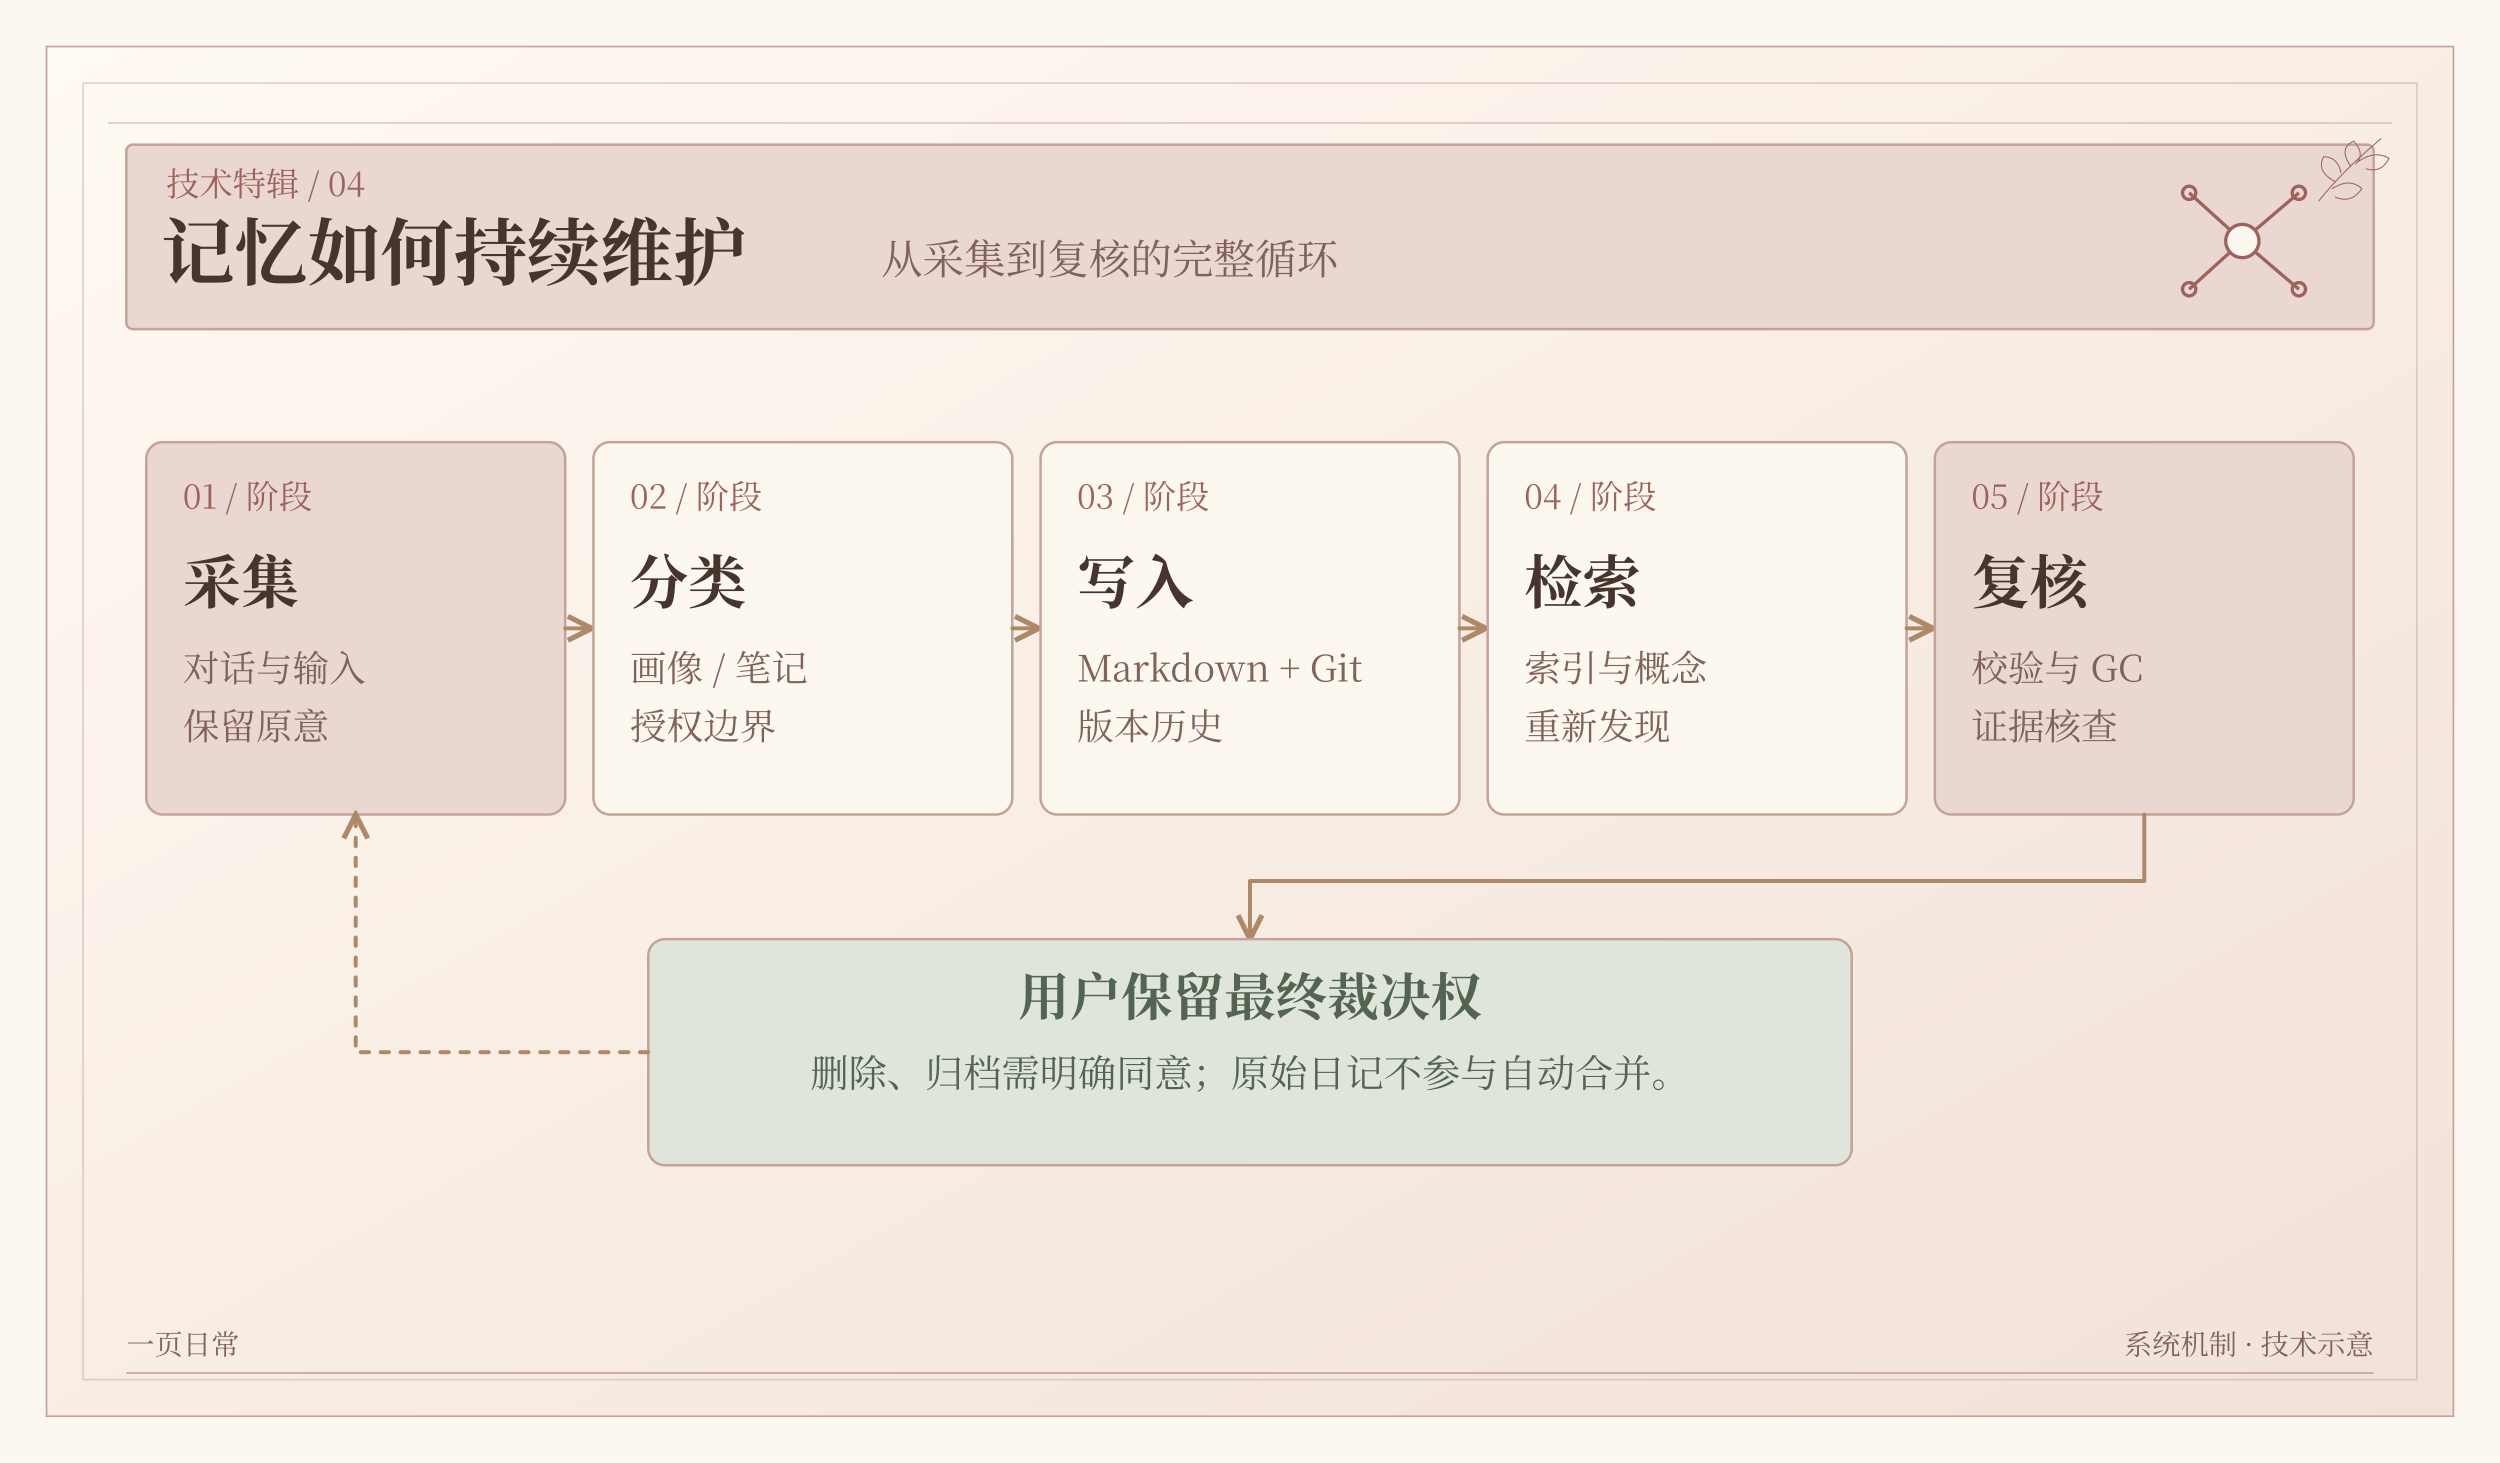
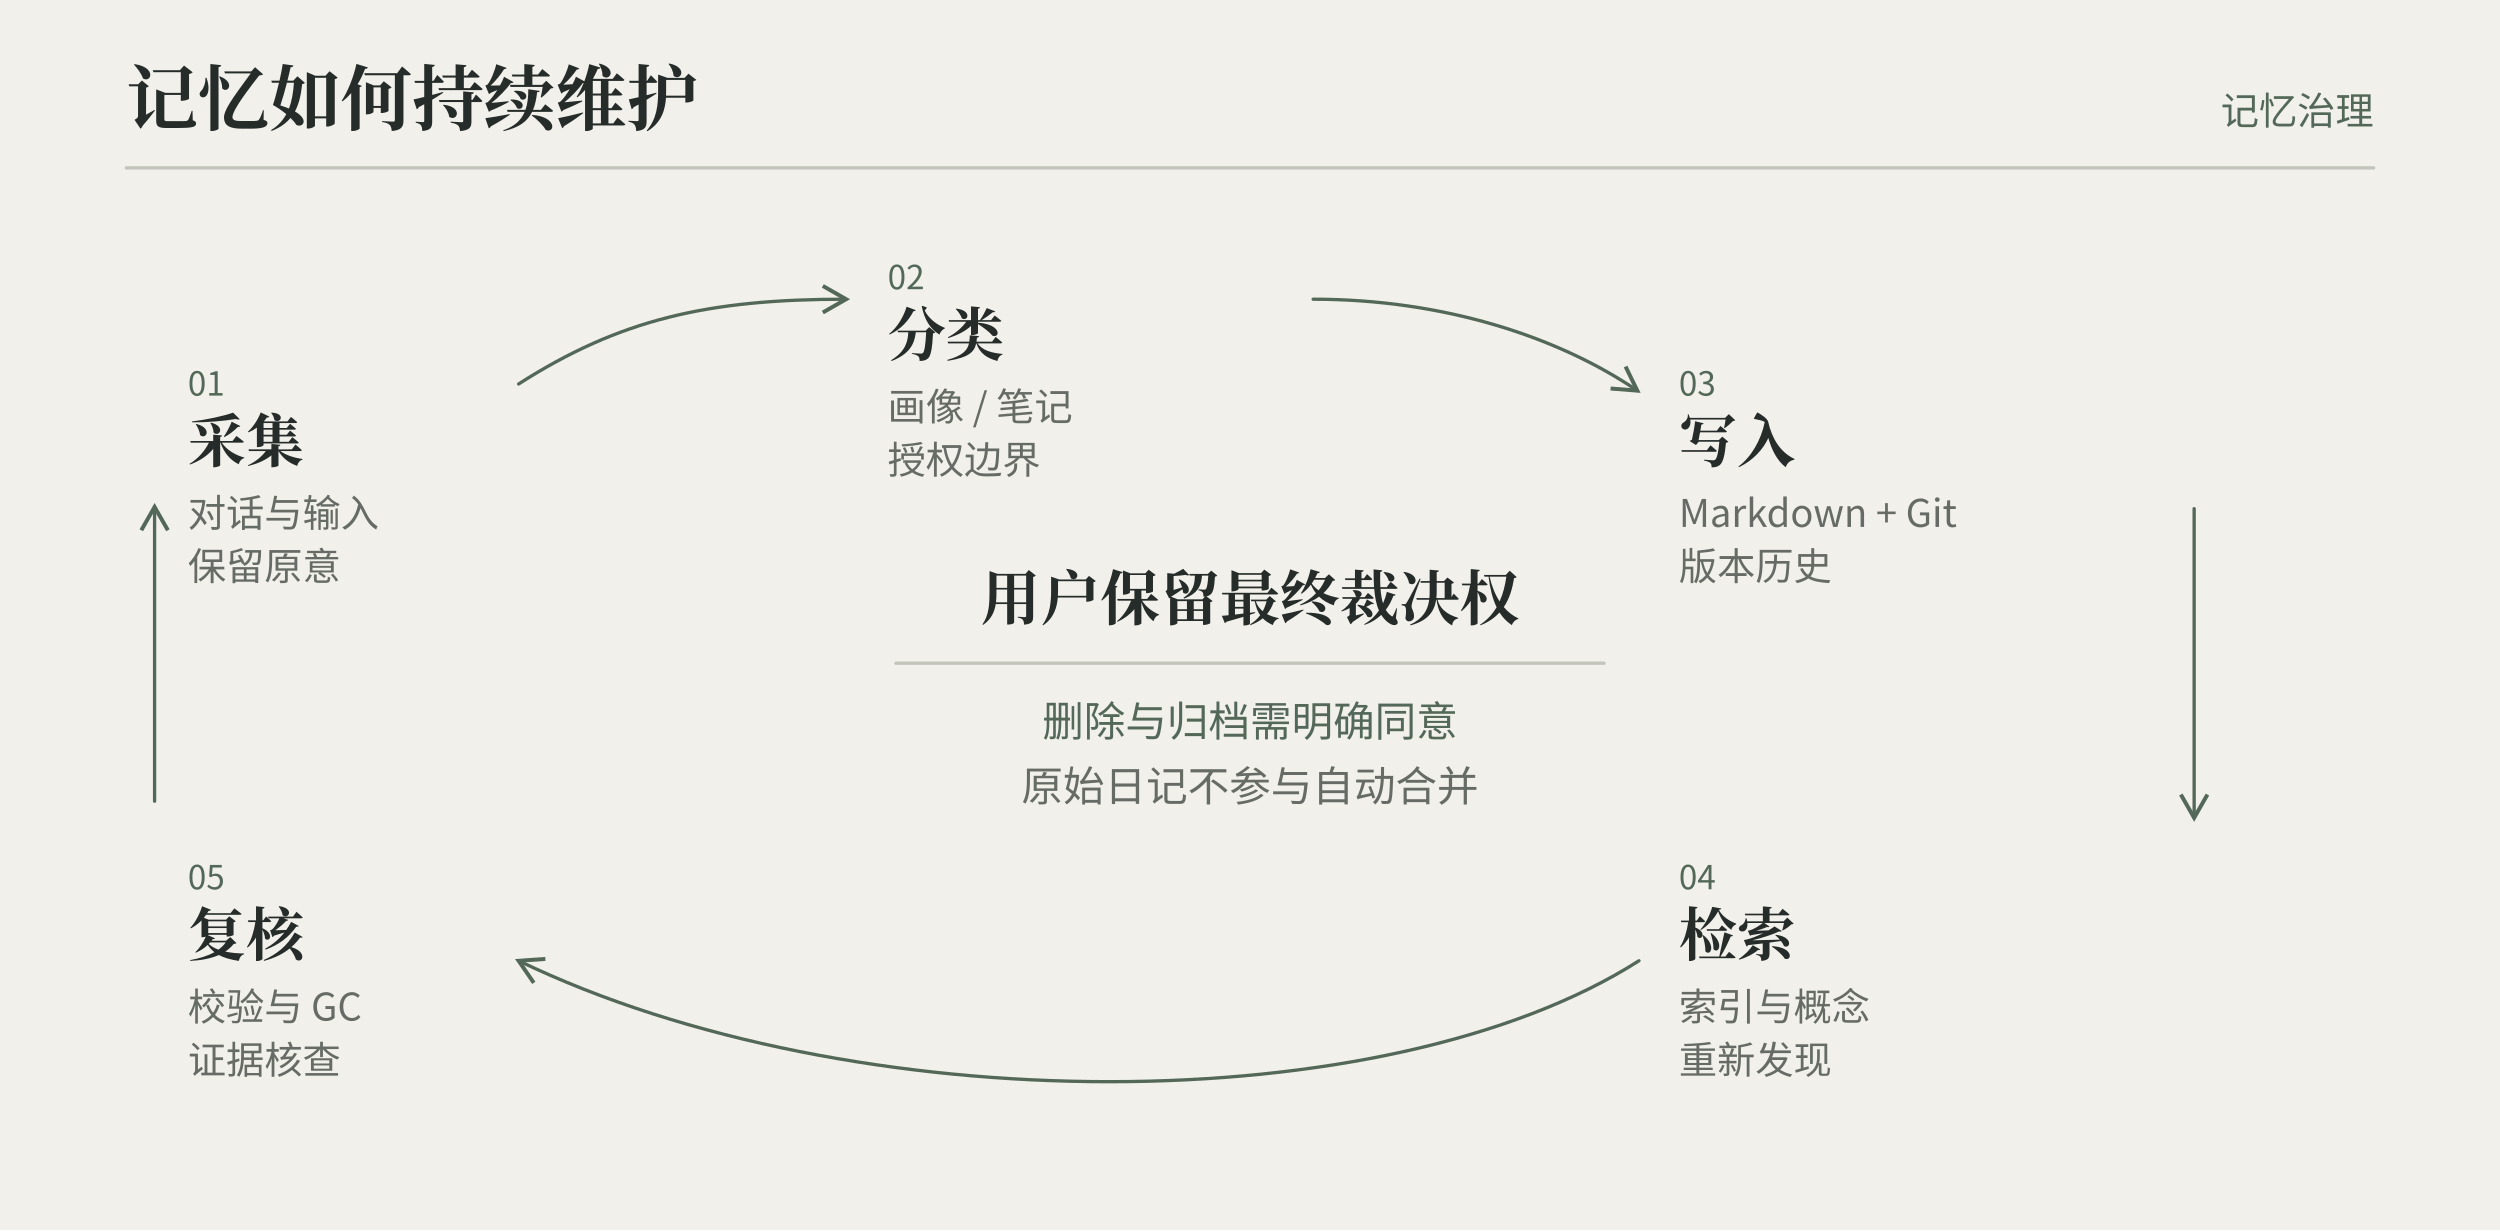
- <svg xmlns="http://www.w3.org/2000/svg" width="1504" height="880" viewBox="0 0 1504 880" role="img" aria-labelledby="title desc" lang="zh-CN">
+ <svg xmlns="http://www.w3.org/2000/svg" width="1504" height="740" viewBox="0 0 1504 740" role="img" aria-labelledby="title desc" lang="zh-CN">
  <defs>
-     <linearGradient id="paper" x1="0" y1="0" x2="1" y2="1">
-       <stop stop-color="#fffaf2" />
-       <stop offset="1" stop-color="#f1e1d9" />
-     </linearGradient>
-     <marker id="arrow" markerWidth="8" markerHeight="8" refX="7" refY="4" orient="auto">
-       <path d="M1 1L7 4L1 7" fill="none" stroke="#ad8968" stroke-width="1.3" />
+     <marker id="arrow" markerWidth="10" markerHeight="10" refX="8" refY="5" orient="auto">
+       <path d="M1 1L8 5L1 9" fill="none" stroke="#536858" stroke-width="1.2" />
    </marker>
  </defs>
-   <rect width="1504" height="880" fill="#fcf8f1" />
-   <rect x="28" y="28" width="1448" height="824" fill="url(#paper)" stroke="#c5a298" />
-   <path d="M50 50H1454V830H50Z" fill="none" stroke="#c5a298" stroke-opacity=".48" />
-   <path d="M65 74H1439" stroke="#c5a298" stroke-opacity=".55" />
-   <rect x="76" y="87" width="1352" height="111" rx="4" fill="#ead7d1" stroke="#c5a298" stroke-width="1.5" />
-   <text x="100" y="118" font-family="'Noto Serif CJK SC','Songti SC','STSong','SimSun',serif" font-size="20" fill="#9e625e" text-anchor="start">技术特辑  /  04</text>
-   <text x="97" y="168" font-family="'Noto Serif CJK SC','Songti SC','STSong','SimSun',serif" font-size="44" fill="#47342f" text-anchor="start" font-weight="600">记忆如何持续维护</text>
-   <text x="530" y="165" font-family="'Noto Serif CJK SC','Songti SC','STSong','SimSun',serif" font-size="25" fill="#81625b" text-anchor="start">从采集到复核的完整循环</text>
-   <g transform="translate(1310 109)" stroke="#9e625e" fill="none" stroke-width="2">
-     <path d="M39 36L7 7M39 36L73 7M39 36L7 65M39 36L73 65" />
-     <circle cx="39" cy="36" r="10" fill="#fcf7ef" />
-     <circle cx="7" cy="7" r="4" />
-     <circle cx="73" cy="7" r="4" />
-     <circle cx="7" cy="65" r="4" />
-     <circle cx="73" cy="65" r="4" />
-   </g>
-   <g transform="translate(1395 82) scale(.37)" fill="none" stroke="#9e625e" stroke-width="1.7" stroke-linecap="round" stroke-linejoin="round">
-     <path d="M0 105Q39 56 101 4M27 74Q-5 57 8 33Q31 34 36 59M52 49Q31 19 57 8Q76 29 60 45M64 41Q92 22 114 36Q102 60 77 53M22 85Q50 67 70 85Q53 110 27 99" />
-   </g>
-   <rect x="88" y="266" width="252" height="224" rx="10" fill="#ead7d1" stroke="#c5a298" stroke-width="1.5" />
-   <text x="110" y="306" font-family="'Noto Serif CJK SC','Songti SC','STSong','SimSun',serif" font-size="20" fill="#9e625e" text-anchor="start">01 / 阶段</text>
-   <text x="110" y="363" font-family="'Noto Serif CJK SC','Songti SC','STSong','SimSun',serif" font-size="35" fill="#47342f" text-anchor="start" font-weight="600">采集</text>
-   <text x="110" y="410" font-family="'Noto Serif CJK SC','Songti SC','STSong','SimSun',serif" font-size="22" fill="#81625b" text-anchor="start">对话与输入</text>
-   <text x="110" y="445" font-family="'Noto Serif CJK SC','Songti SC','STSong','SimSun',serif" font-size="22" fill="#81625b" text-anchor="start">保留原意</text>
-   <path d="M340 378H356" fill="none" stroke="#ad8968" stroke-width="2.4" stroke-linecap="round" stroke-linejoin="round" marker-end="url(#arrow)" />
-   <rect x="357" y="266" width="252" height="224" rx="10" fill="#fcf7ef" stroke="#c5a298" stroke-width="1.5" />
-   <text x="379" y="306" font-family="'Noto Serif CJK SC','Songti SC','STSong','SimSun',serif" font-size="20" fill="#9e625e" text-anchor="start">02 / 阶段</text>
-   <text x="379" y="363" font-family="'Noto Serif CJK SC','Songti SC','STSong','SimSun',serif" font-size="35" fill="#47342f" text-anchor="start" font-weight="600">分类</text>
-   <text x="379" y="410" font-family="'Noto Serif CJK SC','Songti SC','STSong','SimSun',serif" font-size="22" fill="#81625b" text-anchor="start">画像 / 笔记</text>
-   <text x="379" y="445" font-family="'Noto Serif CJK SC','Songti SC','STSong','SimSun',serif" font-size="22" fill="#81625b" text-anchor="start">授权边界</text>
-   <path d="M609 378H625" fill="none" stroke="#ad8968" stroke-width="2.4" stroke-linecap="round" stroke-linejoin="round" marker-end="url(#arrow)" />
-   <rect x="626" y="266" width="252" height="224" rx="10" fill="#fcf7ef" stroke="#c5a298" stroke-width="1.5" />
-   <text x="648" y="306" font-family="'Noto Serif CJK SC','Songti SC','STSong','SimSun',serif" font-size="20" fill="#9e625e" text-anchor="start">03 / 阶段</text>
-   <text x="648" y="363" font-family="'Noto Serif CJK SC','Songti SC','STSong','SimSun',serif" font-size="35" fill="#47342f" text-anchor="start" font-weight="600">写入</text>
-   <text x="648" y="410" font-family="'Noto Serif CJK SC','Songti SC','STSong','SimSun',serif" font-size="22" fill="#81625b" text-anchor="start">Markdown + Git</text>
-   <text x="648" y="445" font-family="'Noto Serif CJK SC','Songti SC','STSong','SimSun',serif" font-size="22" fill="#81625b" text-anchor="start">版本历史</text>
-   <path d="M878 378H894" fill="none" stroke="#ad8968" stroke-width="2.4" stroke-linecap="round" stroke-linejoin="round" marker-end="url(#arrow)" />
-   <rect x="895" y="266" width="252" height="224" rx="10" fill="#fcf7ef" stroke="#c5a298" stroke-width="1.5" />
-   <text x="917" y="306" font-family="'Noto Serif CJK SC','Songti SC','STSong','SimSun',serif" font-size="20" fill="#9e625e" text-anchor="start">04 / 阶段</text>
-   <text x="917" y="363" font-family="'Noto Serif CJK SC','Songti SC','STSong','SimSun',serif" font-size="35" fill="#47342f" text-anchor="start" font-weight="600">检索</text>
-   <text x="917" y="410" font-family="'Noto Serif CJK SC','Songti SC','STSong','SimSun',serif" font-size="22" fill="#81625b" text-anchor="start">索引与概念</text>
-   <text x="917" y="445" font-family="'Noto Serif CJK SC','Songti SC','STSong','SimSun',serif" font-size="22" fill="#81625b" text-anchor="start">重新发现</text>
-   <path d="M1147 378H1163" fill="none" stroke="#ad8968" stroke-width="2.4" stroke-linecap="round" stroke-linejoin="round" marker-end="url(#arrow)" />
-   <rect x="1164" y="266" width="252" height="224" rx="10" fill="#ead7d1" stroke="#c5a298" stroke-width="1.5" />
-   <text x="1186" y="306" font-family="'Noto Serif CJK SC','Songti SC','STSong','SimSun',serif" font-size="20" fill="#9e625e" text-anchor="start">05 / 阶段</text>
-   <text x="1186" y="363" font-family="'Noto Serif CJK SC','Songti SC','STSong','SimSun',serif" font-size="35" fill="#47342f" text-anchor="start" font-weight="600">复核</text>
-   <text x="1186" y="410" font-family="'Noto Serif CJK SC','Songti SC','STSong','SimSun',serif" font-size="22" fill="#81625b" text-anchor="start">校验与 GC</text>
-   <text x="1186" y="445" font-family="'Noto Serif CJK SC','Songti SC','STSong','SimSun',serif" font-size="22" fill="#81625b" text-anchor="start">证据核查</text>
-   <path d="M1290 490V530H752V565" fill="none" stroke="#ad8968" stroke-width="2.4" stroke-linecap="round" stroke-linejoin="round" marker-end="url(#arrow)" />
-   <rect x="390" y="565" width="724" height="136" rx="10" fill="#dfe5da" stroke="#c5a298" stroke-width="1.5" />
-   <text x="752" y="611" font-family="'Noto Serif CJK SC','Songti SC','STSong','SimSun',serif" font-size="31" fill="#536451" text-anchor="middle" font-weight="600">用户保留最终裁决权</text>
-   <text x="752" y="654" font-family="'Noto Serif CJK SC','Songti SC','STSong','SimSun',serif" font-size="23" fill="#536451" text-anchor="middle">删除、归档需明确同意；原始日记不参与自动合并。</text>
-   <path d="M390 633H214V490" fill="none" stroke="#ad8968" stroke-width="2.4" stroke-linecap="round" stroke-linejoin="round" marker-end="url(#arrow)" stroke-dasharray="5 7" />
-   <path d="M76 826H1428" stroke="#c5a298" />
-   <text x="76" y="815" font-family="'Noto Serif CJK SC','Songti SC','STSong','SimSun',serif" font-size="17" fill="#81625b" text-anchor="start">一页日常</text>
-   <text x="1428" y="815" font-family="'Noto Serif CJK SC','Songti SC','STSong','SimSun',serif" font-size="17" fill="#81625b" text-anchor="end">系统机制 · 技术示意</text>
+   <rect width="1504" height="740" fill="#f1f0eb" />
+   <text x="76" y="75" font-family="'Noto Serif CJK SC','Songti SC','STSong','SimSun',serif" font-size="43" fill="#262c29" font-weight="600">记忆如何持续维护</text>
+   <text x="1428" y="75" font-family="'Noto Sans CJK SC','PingFang SC','Microsoft YaHei',Arial,sans-serif" font-size="23" fill="#536858" text-anchor="end">记忆治理</text>
+   <path d="M76 101H1428" fill="none" stroke="#c2c5bb" stroke-width="2" stroke-linecap="round" stroke-linejoin="round" />
+   <path d="M312 231C373 192 426 180 509 180" fill="none" stroke="#536858" stroke-width="2" stroke-linecap="round" stroke-linejoin="round" marker-end="url(#arrow)" />
+   <path d="M790 180C869 180 938 203 985 235" fill="none" stroke="#536858" stroke-width="2" stroke-linecap="round" stroke-linejoin="round" marker-end="url(#arrow)" />
+   <path d="M1320 306V492" fill="none" stroke="#536858" stroke-width="2" stroke-linecap="round" stroke-linejoin="round" marker-end="url(#arrow)" />
+   <path d="M986 578C834 675 513 675 312 578" fill="none" stroke="#536858" stroke-width="2" stroke-linecap="round" stroke-linejoin="round" marker-end="url(#arrow)" />
+   <path d="M93 482V305" fill="none" stroke="#536858" stroke-width="2" stroke-linecap="round" stroke-linejoin="round" marker-end="url(#arrow)" />
+   <text x="113" y="238" font-family="'Noto Sans CJK SC','PingFang SC','Microsoft YaHei',Arial,sans-serif" font-size="20" fill="#536858">01</text>
+   <text x="113" y="278" font-family="'Noto Serif CJK SC','Songti SC','STSong','SimSun',serif" font-size="35" fill="#262c29" font-weight="600">采集</text>
+   <text x="113" y="317" font-family="'Noto Sans CJK SC','PingFang SC','Microsoft YaHei',Arial,sans-serif" font-size="23" fill="#666c65">对话与输入</text>
+   <text x="113" y="349" font-family="'Noto Sans CJK SC','PingFang SC','Microsoft YaHei',Arial,sans-serif" font-size="23" fill="#666c65">保留原意</text>
+   <text x="534" y="174" font-family="'Noto Sans CJK SC','PingFang SC','Microsoft YaHei',Arial,sans-serif" font-size="20" fill="#536858">02</text>
+   <text x="534" y="214" font-family="'Noto Serif CJK SC','Songti SC','STSong','SimSun',serif" font-size="35" fill="#262c29" font-weight="600">分类</text>
+   <text x="534" y="253" font-family="'Noto Sans CJK SC','PingFang SC','Microsoft YaHei',Arial,sans-serif" font-size="23" fill="#666c65">画像 / 笔记</text>
+   <text x="534" y="285" font-family="'Noto Sans CJK SC','PingFang SC','Microsoft YaHei',Arial,sans-serif" font-size="23" fill="#666c65">授权边界</text>
+   <text x="1010" y="238" font-family="'Noto Sans CJK SC','PingFang SC','Microsoft YaHei',Arial,sans-serif" font-size="20" fill="#536858">03</text>
+   <text x="1010" y="278" font-family="'Noto Serif CJK SC','Songti SC','STSong','SimSun',serif" font-size="35" fill="#262c29" font-weight="600">写入</text>
+   <text x="1010" y="317" font-family="'Noto Sans CJK SC','PingFang SC','Microsoft YaHei',Arial,sans-serif" font-size="23" fill="#666c65">Markdown + Git</text>
+   <text x="1010" y="349" font-family="'Noto Sans CJK SC','PingFang SC','Microsoft YaHei',Arial,sans-serif" font-size="23" fill="#666c65">版本历史</text>
+   <text x="1010" y="535" font-family="'Noto Sans CJK SC','PingFang SC','Microsoft YaHei',Arial,sans-serif" font-size="20" fill="#536858">04</text>
+   <text x="1010" y="575" font-family="'Noto Serif CJK SC','Songti SC','STSong','SimSun',serif" font-size="35" fill="#262c29" font-weight="600">检索</text>
+   <text x="1010" y="614" font-family="'Noto Sans CJK SC','PingFang SC','Microsoft YaHei',Arial,sans-serif" font-size="23" fill="#666c65">索引与概念</text>
+   <text x="1010" y="646" font-family="'Noto Sans CJK SC','PingFang SC','Microsoft YaHei',Arial,sans-serif" font-size="23" fill="#666c65">重新发现</text>
+   <text x="113" y="535" font-family="'Noto Sans CJK SC','PingFang SC','Microsoft YaHei',Arial,sans-serif" font-size="20" fill="#536858">05</text>
+   <text x="113" y="575" font-family="'Noto Serif CJK SC','Songti SC','STSong','SimSun',serif" font-size="35" fill="#262c29" font-weight="600">复核</text>
+   <text x="113" y="614" font-family="'Noto Sans CJK SC','PingFang SC','Microsoft YaHei',Arial,sans-serif" font-size="23" fill="#666c65">校验与 GC</text>
+   <text x="113" y="646" font-family="'Noto Sans CJK SC','PingFang SC','Microsoft YaHei',Arial,sans-serif" font-size="23" fill="#666c65">证据核查</text>
+   <text x="752" y="373" font-family="'Noto Serif CJK SC','Songti SC','STSong','SimSun',serif" font-size="36" fill="#262c29" text-anchor="middle" font-weight="600">用户保留最终裁决权</text>
+   <path d="M539 399H965" fill="none" stroke="#c2c5bb" stroke-width="2" stroke-linecap="round" stroke-linejoin="round" />
+   <text x="752" y="443" font-family="'Noto Sans CJK SC','PingFang SC','Microsoft YaHei',Arial,sans-serif" font-size="25" fill="#536858" text-anchor="middle">删除与归档需明确同意</text>
+   <text x="752" y="482" font-family="'Noto Sans CJK SC','PingFang SC','Microsoft YaHei',Arial,sans-serif" font-size="25" fill="#666c65" text-anchor="middle">原始日记不参与自动合并</text>
</svg>
